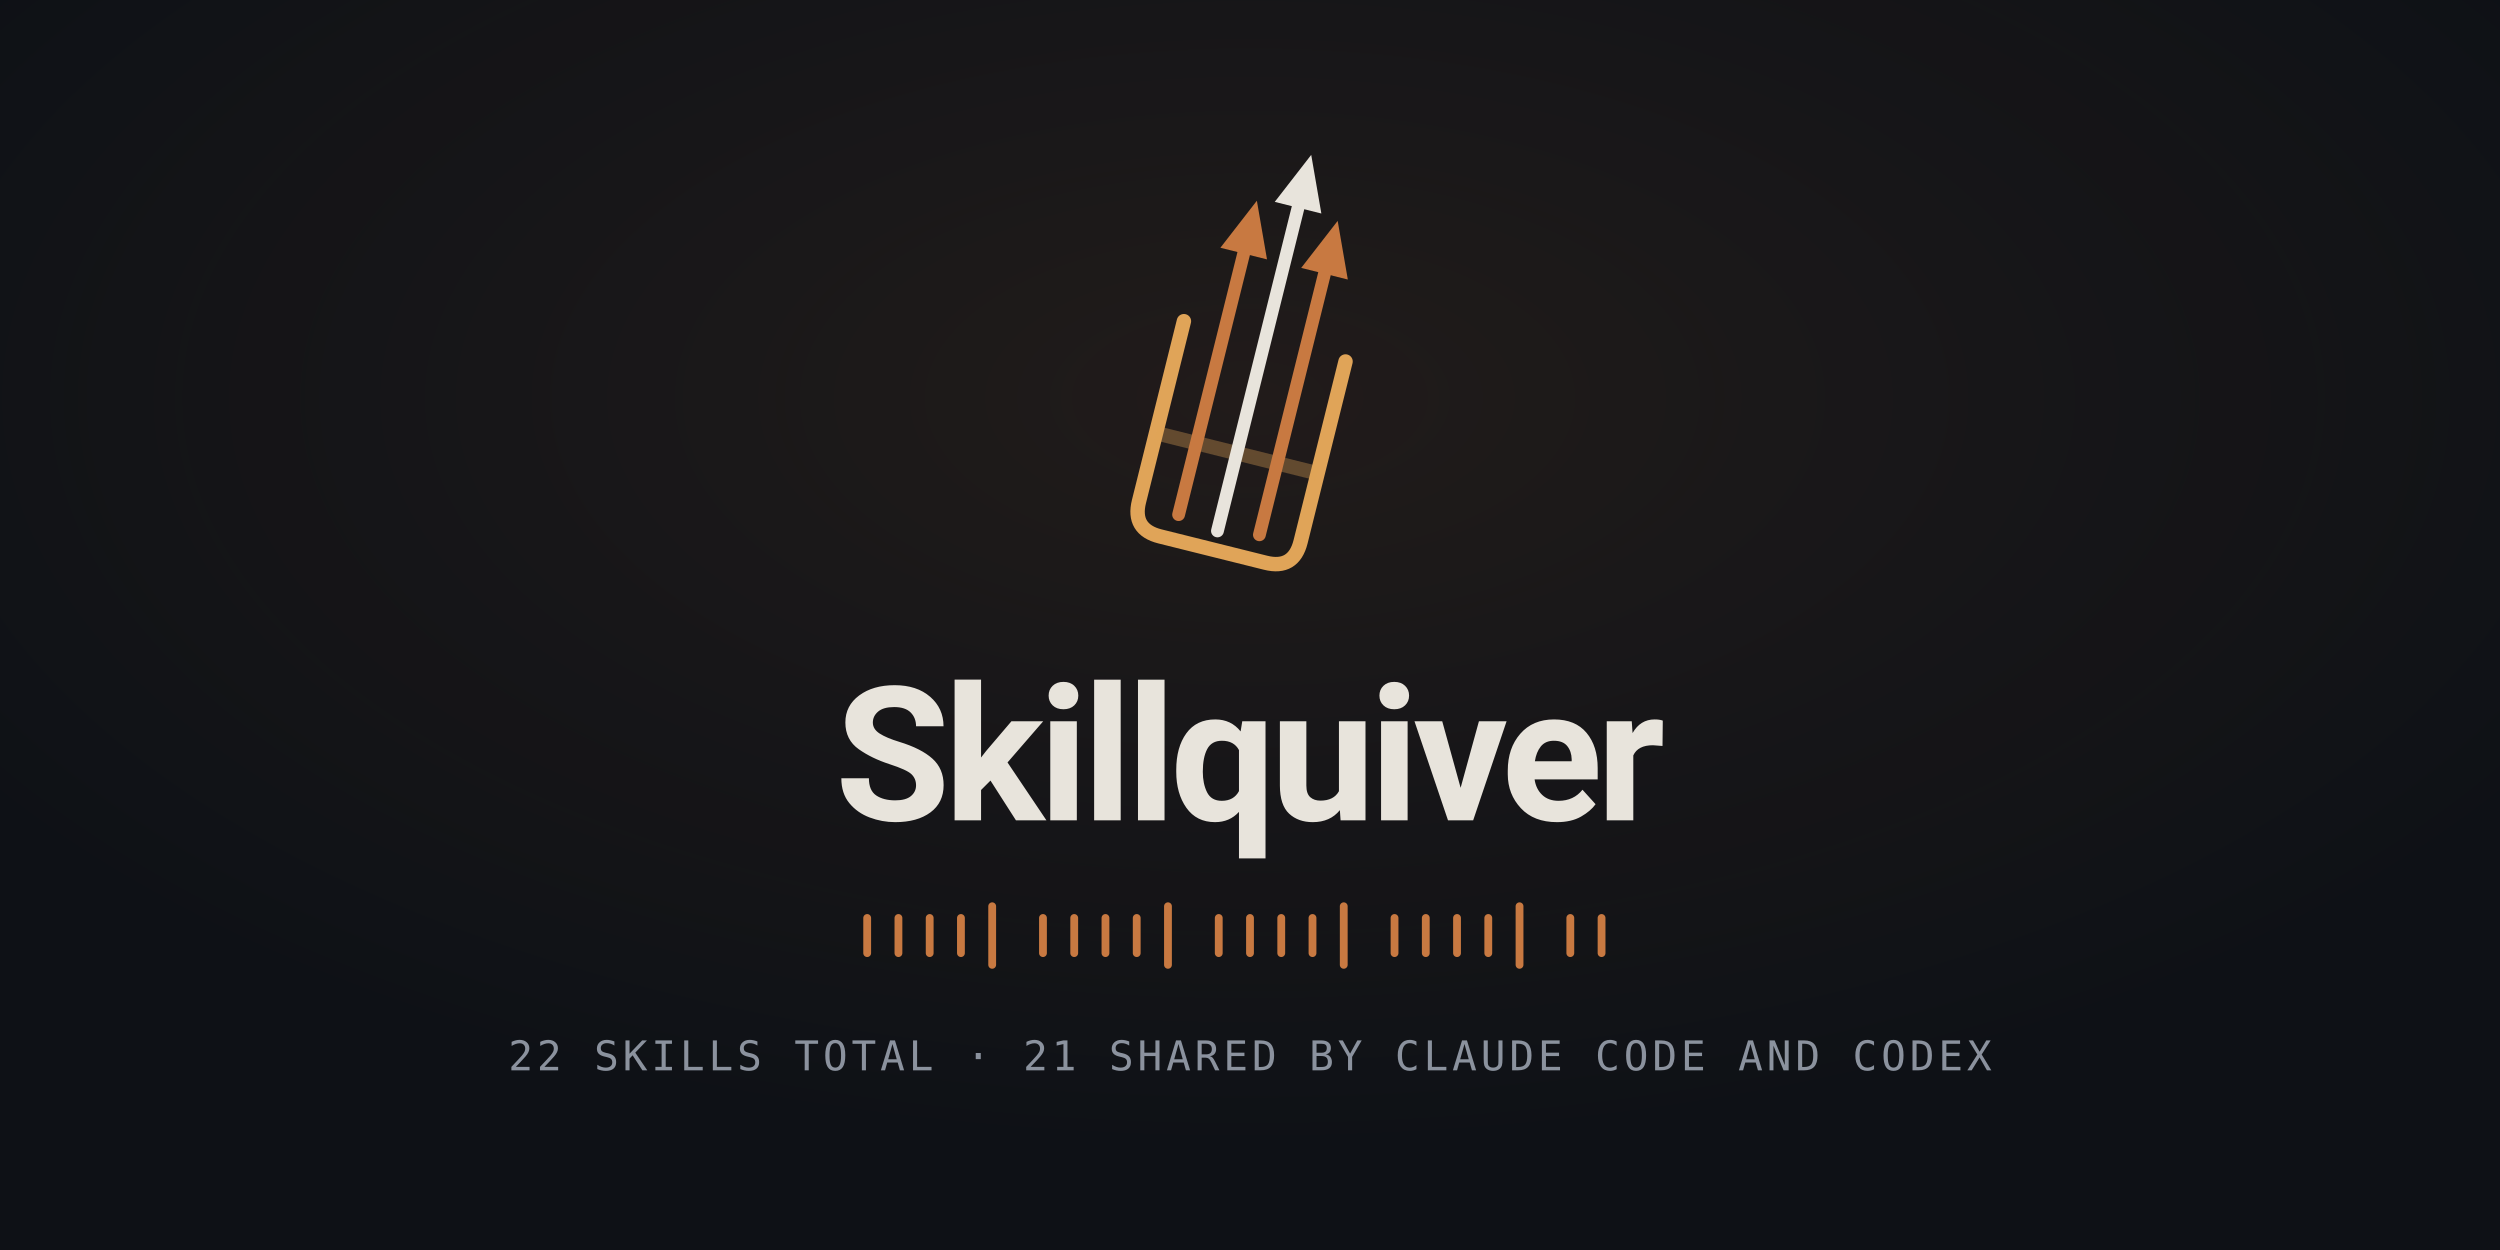
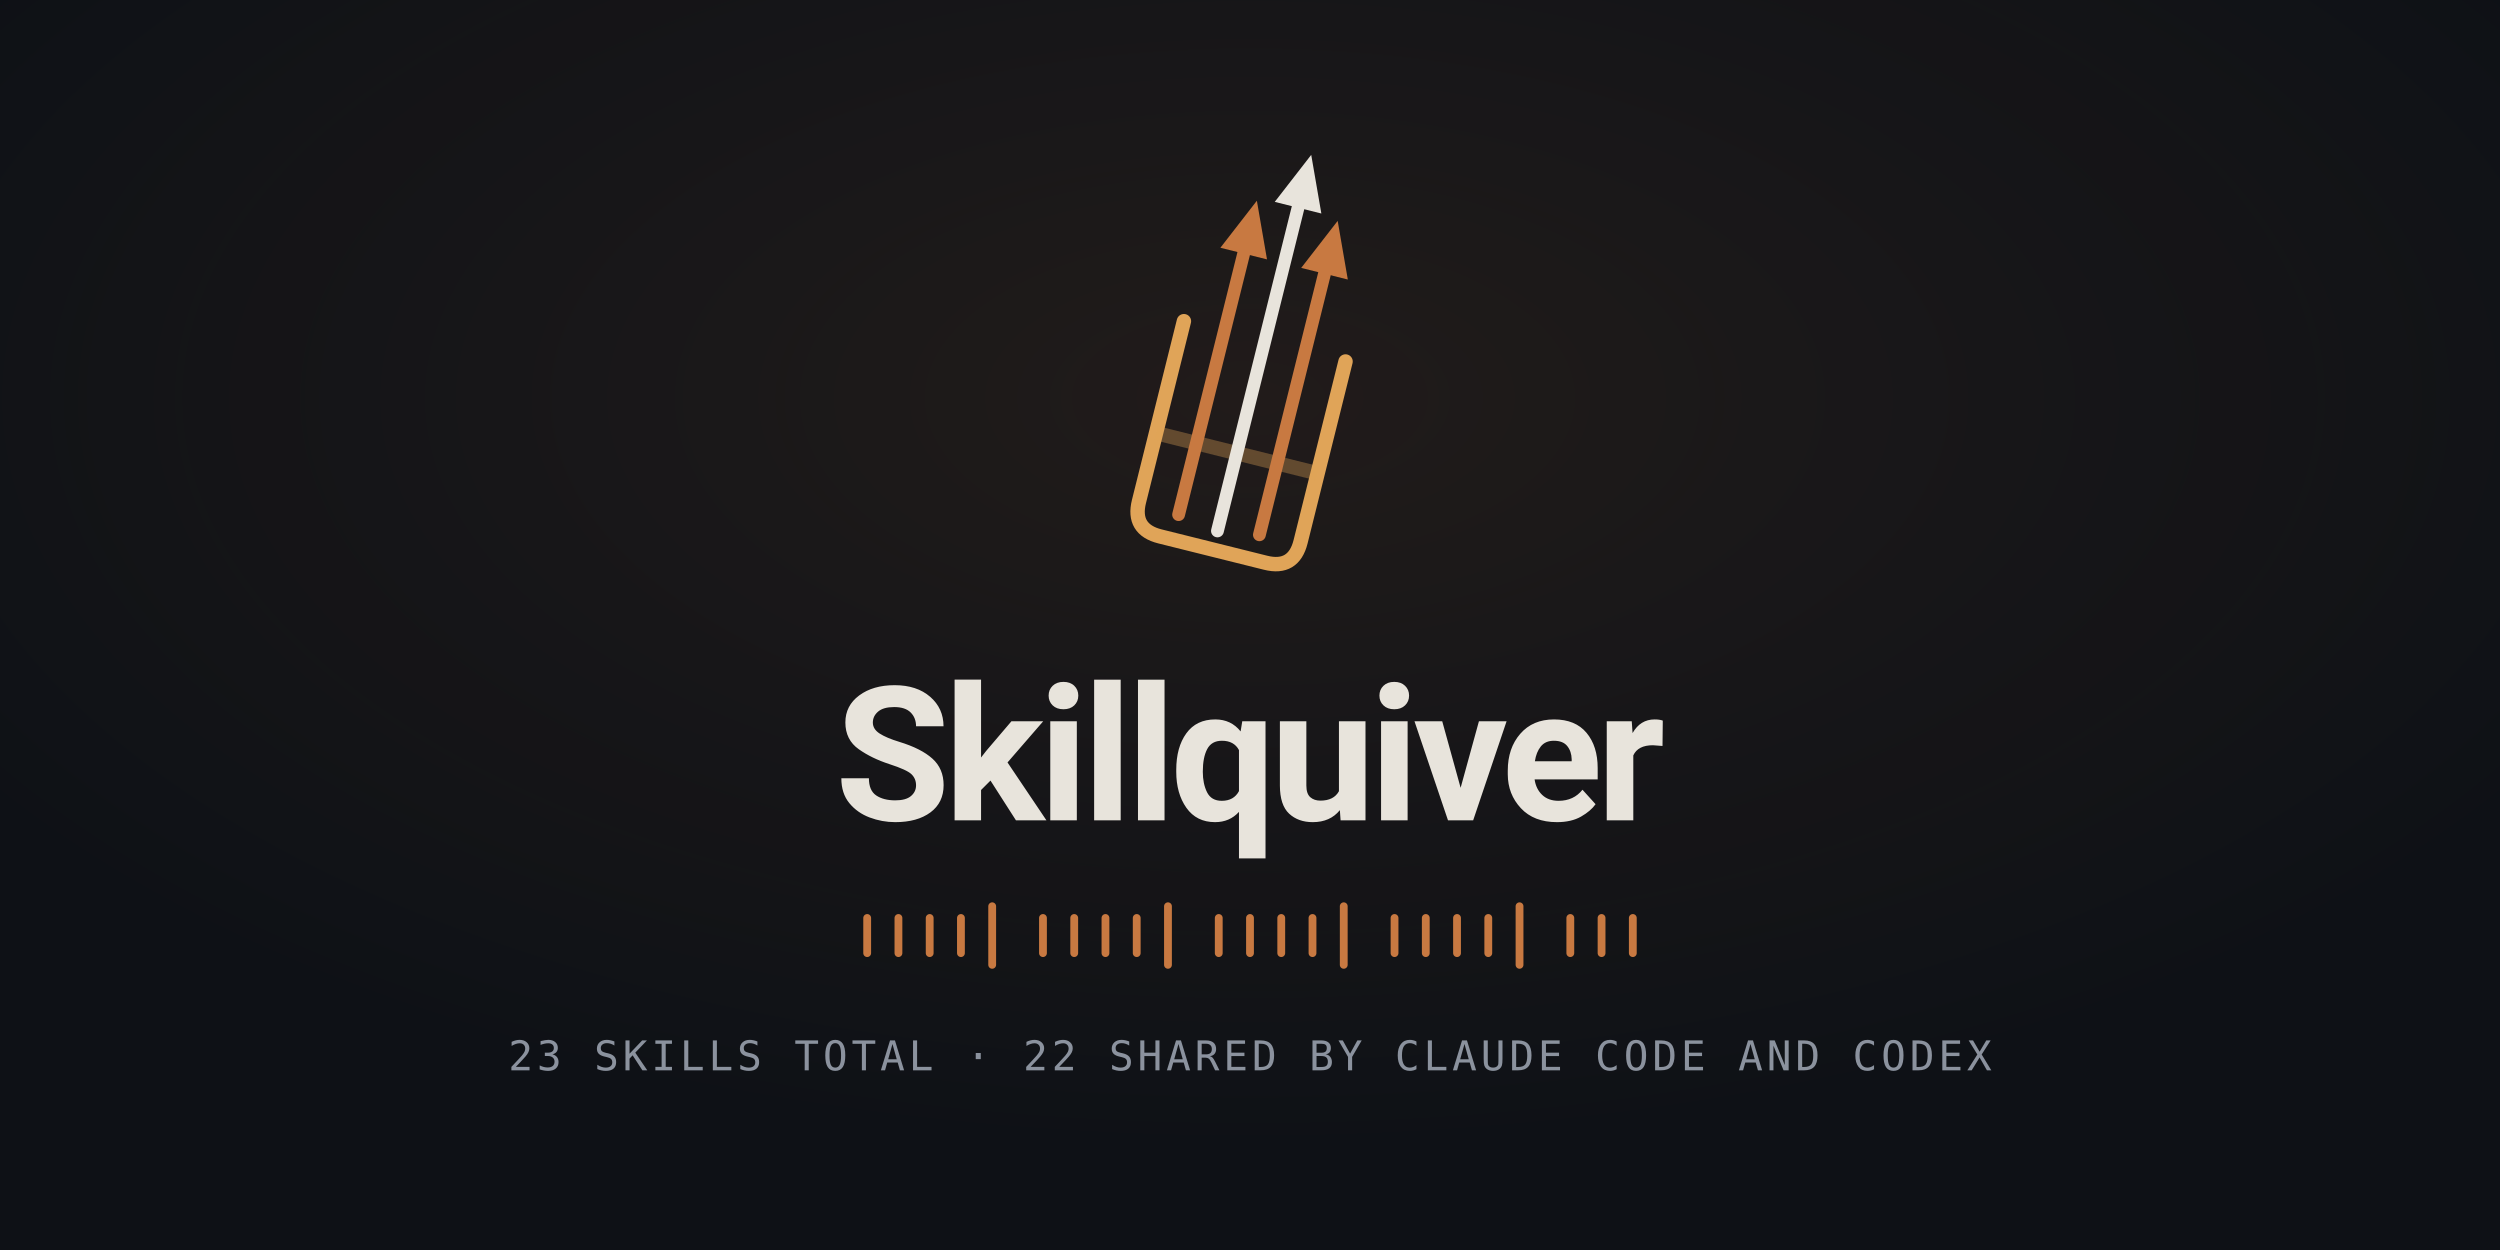
<svg xmlns="http://www.w3.org/2000/svg" width="1280" height="640" viewBox="0 0 1280 640">
  <defs>
    <radialGradient id="glow2" cx="0.5" cy="0.32" r="0.6">
      <stop offset="0" stop-color="#C87941" stop-opacity="0.10" />
      <stop offset="1" stop-color="#C87941" stop-opacity="0" />
    </radialGradient>
  </defs>
  <rect width="1280" height="640" fill="#0E1116" />
  <rect width="1280" height="640" fill="url(#glow2)" />
  <g transform="translate(640,205)">
    <g transform="rotate(14) scale(0.82)">
      <path d="M -52 -38 L -52 78 Q -52 96 -34 96 L 34 96 Q 52 96 52 78 L 52 -38" fill="none" stroke="#E0A458" stroke-width="9" stroke-linecap="round" />
      <line x1="-52" y1="34" x2="52" y2="34" stroke="#E0A458" stroke-width="9" stroke-opacity="0.35" />
      <g stroke="#C87941" stroke-width="8" stroke-linecap="round" fill="#C87941">
        <line x1="-26" y1="80" x2="-26" y2="-92" />
        <path d="M -26 -122 L -41 -88 L -11 -88 Z" stroke="none" />
        <line x1="26" y1="80" x2="26" y2="-92" />
        <path d="M 26 -122 L 11 -88 L 41 -88 Z" stroke="none" />
      </g>
      <g stroke="#E8E4DC" stroke-width="8" stroke-linecap="round" fill="#E8E4DC">
        <line x1="0" y1="84" x2="0" y2="-128" />
        <path d="M 0 -158 L -15 -124 L 15 -124 Z" stroke="none" />
      </g>
    </g>
  </g>
  <text x="640" y="420" text-anchor="middle" font-family="-apple-system, 'Segoe UI', Roboto, Helvetica, Arial, sans-serif" font-size="96" font-weight="700" letter-spacing="-3" fill="#E8E4DC">Skillquiver</text>
  <g stroke="#C87941" stroke-width="4" stroke-linecap="round">
    <g transform="translate(677,470)">
      <line x1="-233" y1="0" x2="-233" y2="18" />
      <line x1="-217" y1="0" x2="-217" y2="18" />
      <line x1="-201" y1="0" x2="-201" y2="18" />
      <line x1="-185" y1="0" x2="-185" y2="18" />
      <line x1="-169" y1="-6" x2="-169" y2="24" />
      <line x1="-143" y1="0" x2="-143" y2="18" />
      <line x1="-127" y1="0" x2="-127" y2="18" />
      <line x1="-111" y1="0" x2="-111" y2="18" />
      <line x1="-95" y1="0" x2="-95" y2="18" />
      <line x1="-79" y1="-6" x2="-79" y2="24" />
      <line x1="-53" y1="0" x2="-53" y2="18" />
      <line x1="-37" y1="0" x2="-37" y2="18" />
      <line x1="-21" y1="0" x2="-21" y2="18" />
      <line x1="-5" y1="0" x2="-5" y2="18" />
      <line x1="11" y1="-6" x2="11" y2="24" />
      <line x1="37" y1="0" x2="37" y2="18" />
      <line x1="53" y1="0" x2="53" y2="18" />
      <line x1="69" y1="0" x2="69" y2="18" />
      <line x1="85" y1="0" x2="85" y2="18" />
      <line x1="101" y1="-6" x2="101" y2="24" />
      <line x1="127" y1="0" x2="127" y2="18" />
      <line x1="143" y1="0" x2="143" y2="18" />
+       <line x1="159" y1="0" x2="159" y2="18" />
    </g>
  </g>
-   <text x="640" y="548" text-anchor="middle" font-family="'Cascadia Code','SF Mono',Consolas,Menlo,monospace" font-size="21" letter-spacing="2" fill="#8B929E">22 SKILLS TOTAL · 21 SHARED BY CLAUDE CODE AND CODEX</text>
+   <text x="640" y="548" text-anchor="middle" font-family="'Cascadia Code','SF Mono',Consolas,Menlo,monospace" font-size="21" letter-spacing="2" fill="#8B929E">23 SKILLS TOTAL · 22 SHARED BY CLAUDE CODE AND CODEX</text>
</svg>
